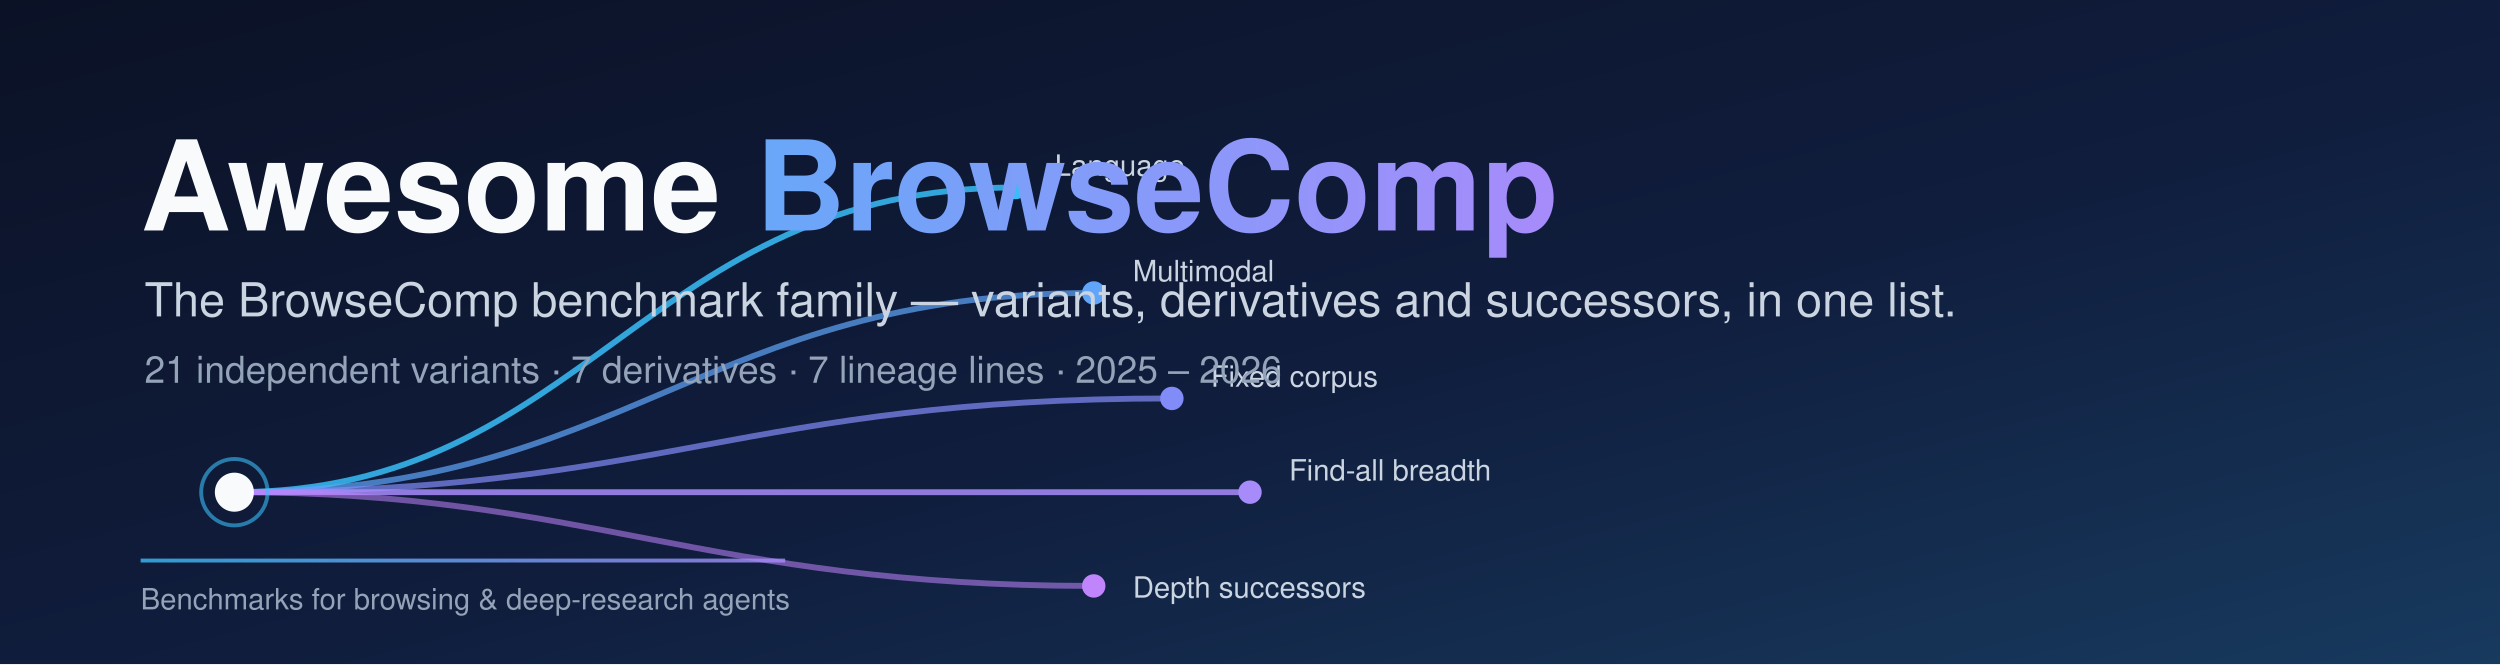
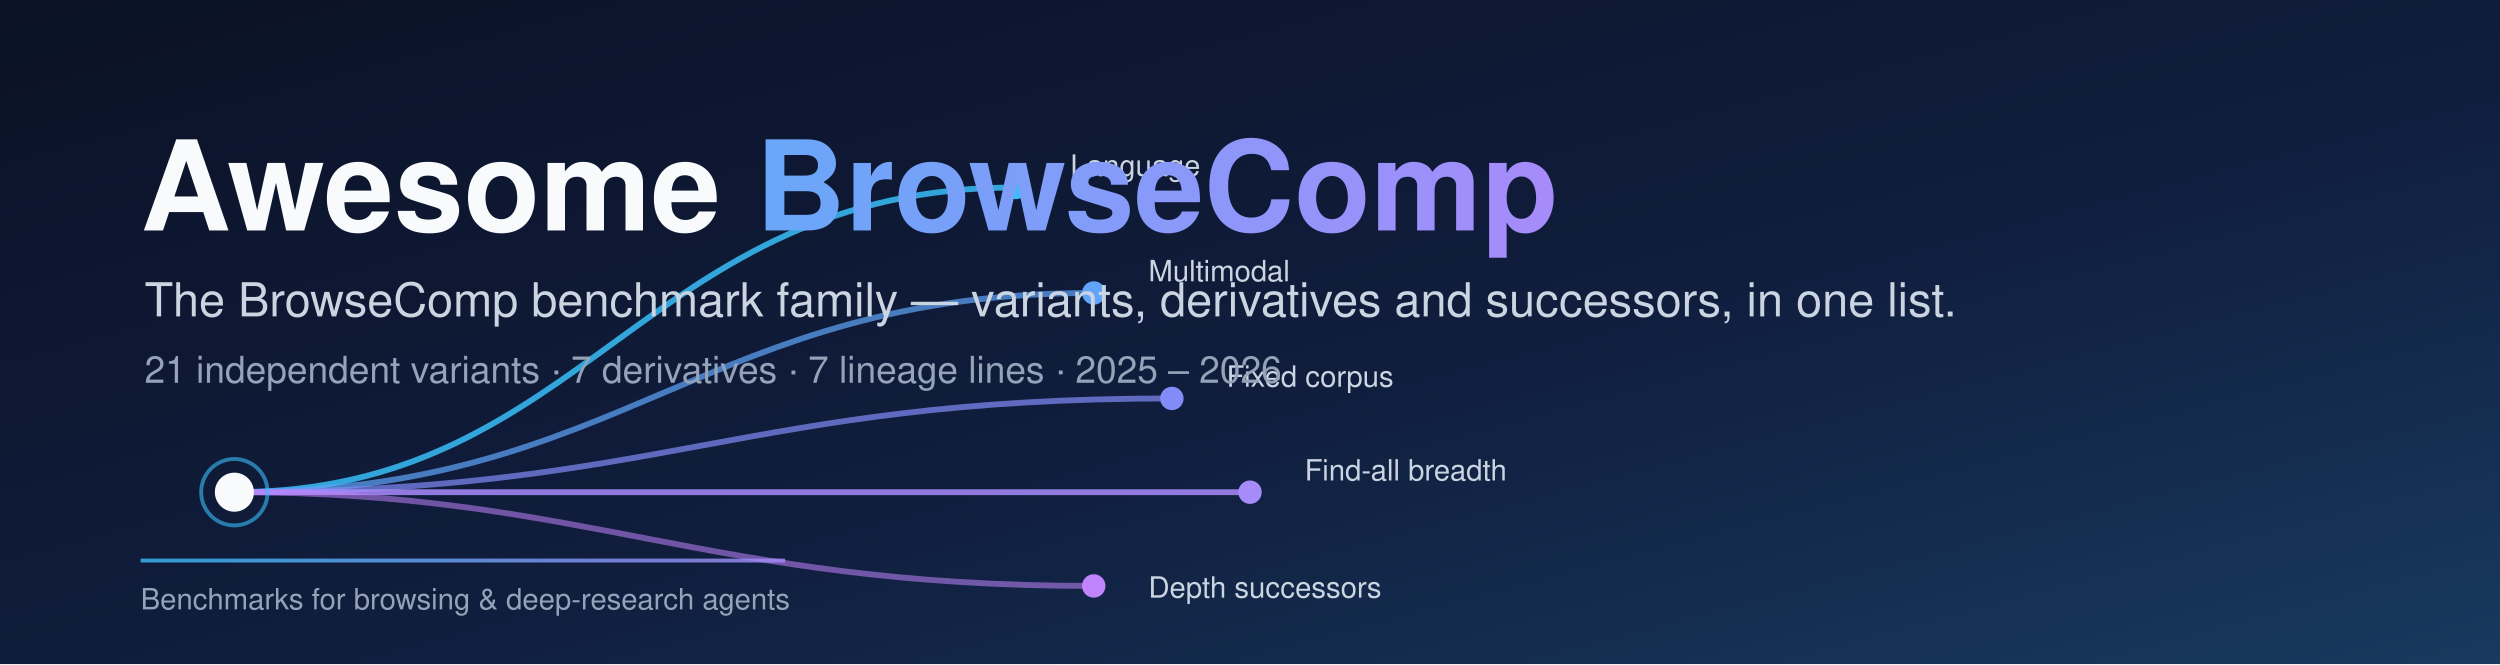
<svg xmlns="http://www.w3.org/2000/svg" width="1280" height="340" viewBox="0 0 1280 340" role="img" aria-label="Awesome BrowseComp — the BrowseComp benchmark family, in one list">
  <defs>
    <linearGradient id="bg" x1="0" y1="0" x2="1" y2="1">
      <stop offset="0" stop-color="#0b1226" />
      <stop offset="0.55" stop-color="#101d3d" />
      <stop offset="1" stop-color="#173a5e" />
    </linearGradient>
    <linearGradient id="accent" x1="0" y1="0" x2="1" y2="0">
      <stop offset="0" stop-color="#38bdf8" />
      <stop offset="1" stop-color="#a78bfa" />
    </linearGradient>
  </defs>
  <rect width="1280" height="340" fill="url(#bg)" />
  <g stroke-linecap="round" fill="none">
    <path d="M120 252 C 300 252, 330 96, 520 96" stroke="#38bdf8" stroke-width="3" opacity="0.85" />
    <path d="M120 252 C 320 252, 360 150, 560 150" stroke="#60a5fa" stroke-width="3" opacity="0.7" />
    <path d="M120 252 C 340 252, 380 204, 600 204" stroke="#818cf8" stroke-width="3" opacity="0.7" />
    <path d="M120 252 C 320 252, 420 252, 640 252" stroke="#a78bfa" stroke-width="3" opacity="0.85" />
    <path d="M120 252 C 300 252, 360 300, 560 300" stroke="#c084fc" stroke-width="3" opacity="0.55" />
  </g>
  <g>
    <circle cx="120" cy="252" r="10" fill="#f8fafc" />
    <circle cx="120" cy="252" r="17" fill="none" stroke="#38bdf8" stroke-width="2" opacity="0.6" />
    <circle cx="520" cy="96" r="6" fill="#38bdf8" />
    <circle cx="560" cy="150" r="6" fill="#60a5fa" />
    <circle cx="600" cy="204" r="6" fill="#818cf8" />
    <circle cx="640" cy="252" r="6" fill="#a78bfa" />
    <circle cx="560" cy="300" r="6" fill="#c084fc" />
  </g>
  <g font-family="Segoe UI, Helvetica, Arial, sans-serif" font-size="15" fill="#cbd5e1">
-     <text x="540" y="90">Language</text>
-     <text x="580" y="144">Multimodal</text>
-     <text x="620" y="198">Fixed corpus</text>
-     <text x="660" y="246">Find-all breadth</text>
-     <text x="580" y="306">Depth successors</text>
+     <text x="548" y="90">Language</text>
+     <text x="588" y="144">Multimodal</text>
+     <text x="628" y="198">Fixed corpus</text>
+     <text x="668" y="246">Find-all breadth</text>
+     <text x="588" y="306">Depth successors</text>
  </g>
  <g font-family="Segoe UI, Helvetica, Arial, sans-serif">
    <text x="72" y="118" font-size="64" font-weight="700" fill="#f8fafc">Awesome <tspan fill="url(#accent)">BrowseComp</tspan>
    </text>
    <text x="74" y="162" font-size="24" fill="#cbd5e1">The BrowseComp benchmark family — variants, derivatives and successors, in one list.</text>
    <text x="74" y="196" font-size="19" fill="#94a3b8">21 independent variants · 7 derivatives · 7 lineage lines · 2025 – 2026</text>
  </g>
  <rect x="72" y="286" width="330" height="2" fill="url(#accent)" opacity="0.8" />
  <text x="72" y="312" font-family="Segoe UI, Helvetica, Arial, sans-serif" font-size="15" fill="#94a3b8">Benchmarks for browsing &amp; deep-research agents</text>
</svg>
